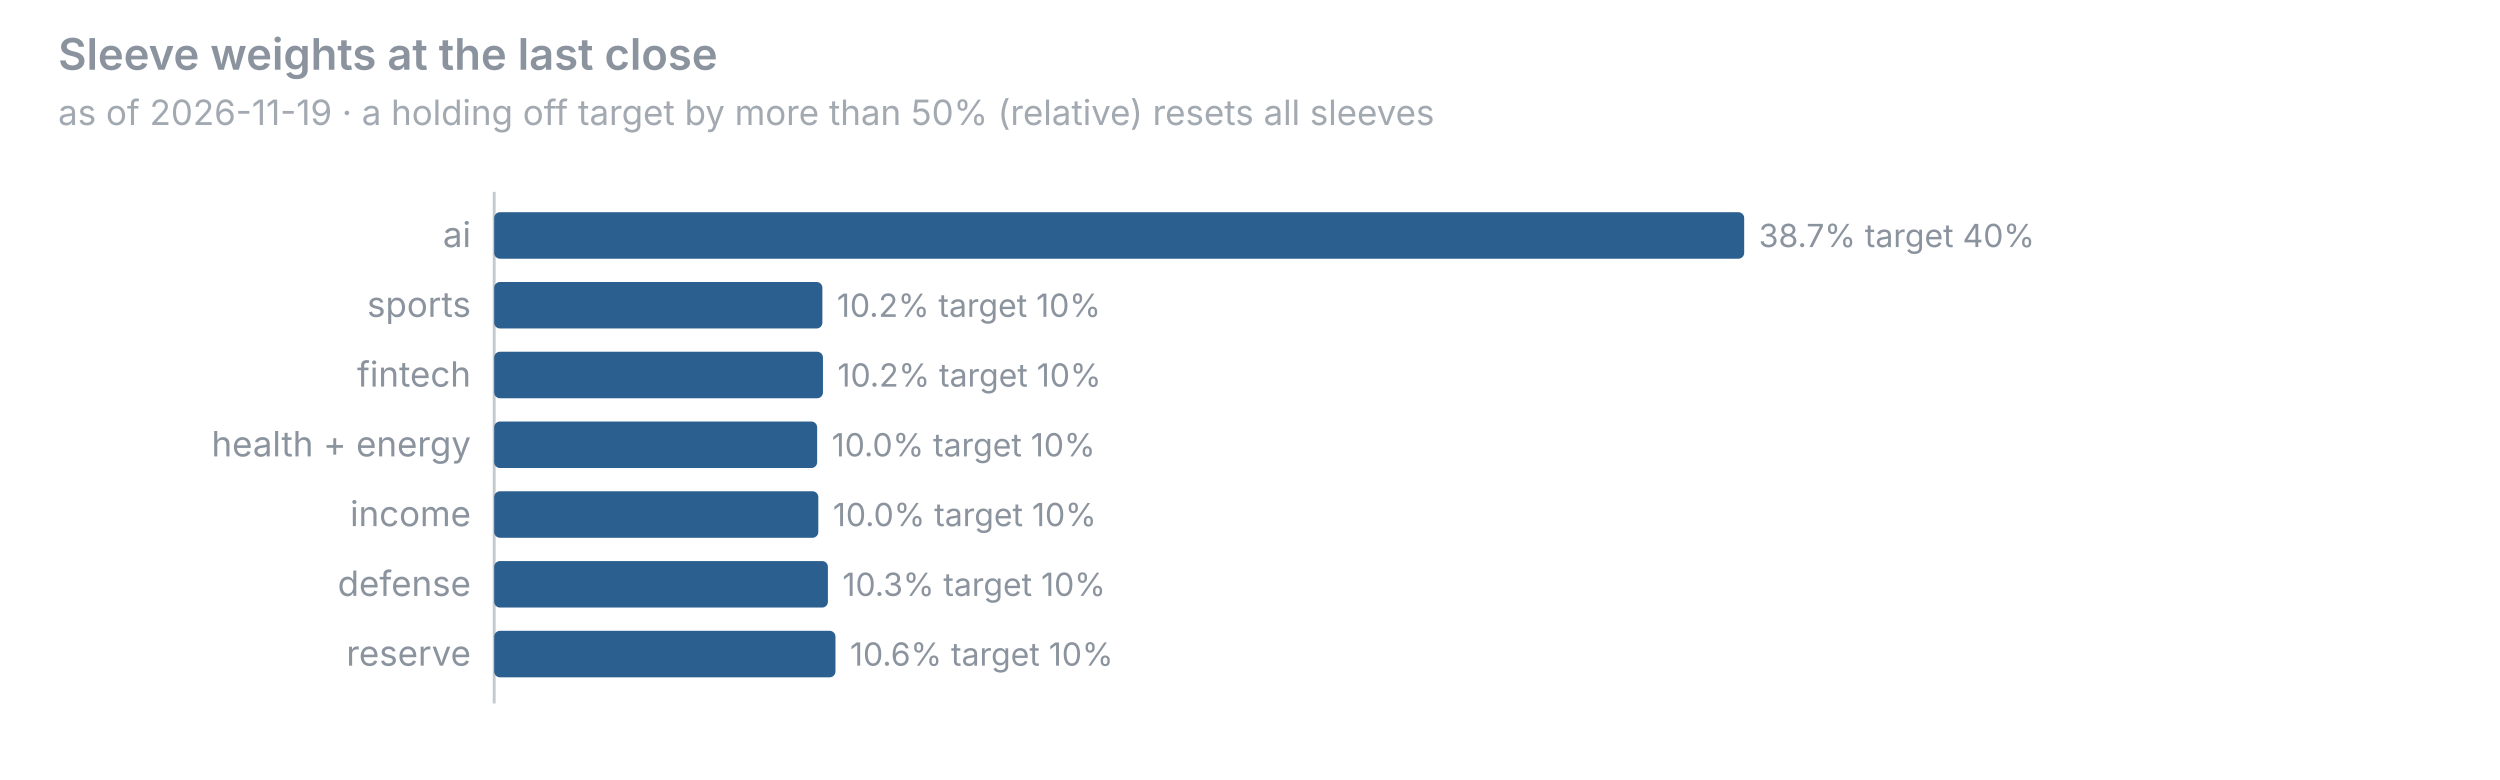
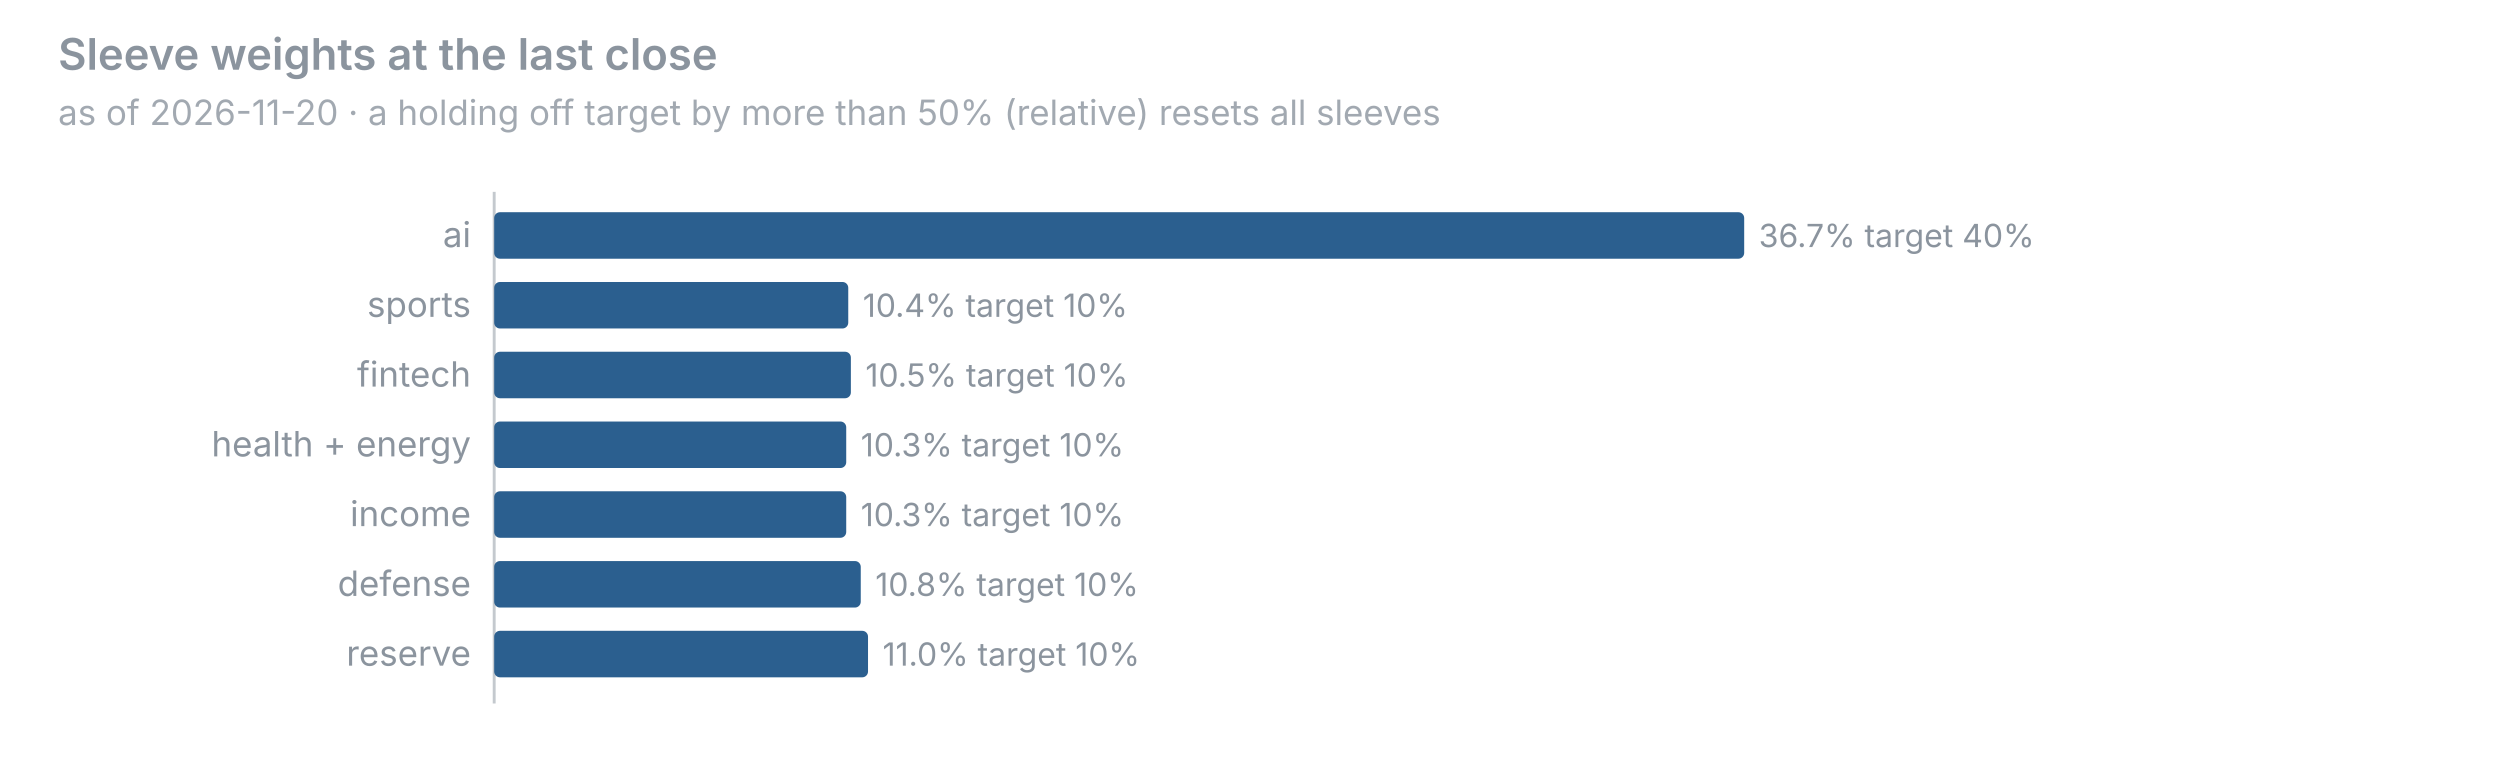
<svg xmlns="http://www.w3.org/2000/svg" viewBox="0 0 860 268" font-family="ui-sans-serif,system-ui,-apple-system,sans-serif">
  <text x="20" y="24" font-size="15" font-weight="600" fill="#8b949e">Sleeve weights at the last close</text>
-   <text x="20" y="43" font-size="12" fill="#8b949e" opacity="0.8">as of 2026-11-19 · a holding off target by more than 50% (relative) resets all sleeves</text>
+   <text x="20" y="43" font-size="12" fill="#8b949e" opacity="0.8">as of 2026-11-20 · a holding off target by more than 50% (relative) resets all sleeves</text>
  <line x1="170.0" y1="66" x2="170.0" y2="242" stroke="#8b949e" stroke-opacity="0.5" />
  <rect x="170.0" y="73" width="430.0" height="16" fill="#2b5f8f" rx="2" />
  <text x="162" y="85.0" font-size="12" fill="#8b949e" text-anchor="end">ai</text>
-   <text x="605.0" y="85.0" font-size="11" fill="#8b949e" text-anchor="start">38.7%  target 40%</text>
-   <rect x="170.0" y="97" width="112.9" height="16" fill="#2b5f8f" rx="2" />
+   <text x="605.0" y="85.0" font-size="11" fill="#8b949e" text-anchor="start">36.7%  target 40%</text>
+   <rect x="170.0" y="97" width="121.8" height="16" fill="#2b5f8f" rx="2" />
  <text x="162" y="109.0" font-size="12" fill="#8b949e" text-anchor="end">sports</text>
-   <text x="287.9" y="109.0" font-size="11" fill="#8b949e" text-anchor="start">10.2%  target 10%</text>
-   <rect x="170.0" y="121" width="113.1" height="16" fill="#2b5f8f" rx="2" />
+   <text x="296.8" y="109.0" font-size="11" fill="#8b949e" text-anchor="start">10.4%  target 10%</text>
+   <rect x="170.0" y="121" width="122.7" height="16" fill="#2b5f8f" rx="2" />
  <text x="162" y="133.0" font-size="12" fill="#8b949e" text-anchor="end">fintech</text>
-   <text x="288.1" y="133.0" font-size="11" fill="#8b949e" text-anchor="start">10.2%  target 10%</text>
-   <rect x="170.0" y="145" width="111.1" height="16" fill="#2b5f8f" rx="2" />
+   <text x="297.7" y="133.0" font-size="11" fill="#8b949e" text-anchor="start">10.5%  target 10%</text>
+   <rect x="170.0" y="145" width="121.1" height="16" fill="#2b5f8f" rx="2" />
  <text x="162" y="157.0" font-size="12" fill="#8b949e" text-anchor="end">health + energy</text>
-   <text x="286.1" y="157.0" font-size="11" fill="#8b949e" text-anchor="start">10.0%  target 10%</text>
-   <rect x="170.0" y="169" width="111.5" height="16" fill="#2b5f8f" rx="2" />
+   <text x="296.1" y="157.0" font-size="11" fill="#8b949e" text-anchor="start">10.3%  target 10%</text>
+   <rect x="170.0" y="169" width="121.1" height="16" fill="#2b5f8f" rx="2" />
  <text x="162" y="181.0" font-size="12" fill="#8b949e" text-anchor="end">income</text>
-   <text x="286.5" y="181.0" font-size="11" fill="#8b949e" text-anchor="start">10.0%  target 10%</text>
-   <rect x="170.0" y="193" width="114.8" height="16" fill="#2b5f8f" rx="2" />
+   <text x="296.1" y="181.0" font-size="11" fill="#8b949e" text-anchor="start">10.3%  target 10%</text>
+   <rect x="170.0" y="193" width="126.1" height="16" fill="#2b5f8f" rx="2" />
  <text x="162" y="205.0" font-size="12" fill="#8b949e" text-anchor="end">defense</text>
-   <text x="289.8" y="205.0" font-size="11" fill="#8b949e" text-anchor="start">10.3%  target 10%</text>
-   <rect x="170.0" y="217" width="117.4" height="16" fill="#2b5f8f" rx="2" />
+   <text x="301.1" y="205.0" font-size="11" fill="#8b949e" text-anchor="start">10.8%  target 10%</text>
+   <rect x="170.0" y="217" width="128.6" height="16" fill="#2b5f8f" rx="2" />
  <text x="162" y="229.0" font-size="12" fill="#8b949e" text-anchor="end">reserve</text>
-   <text x="292.4" y="229.0" font-size="11" fill="#8b949e" text-anchor="start">10.6%  target 10%</text>
+   <text x="303.6" y="229.0" font-size="11" fill="#8b949e" text-anchor="start">11.0%  target 10%</text>
</svg>
